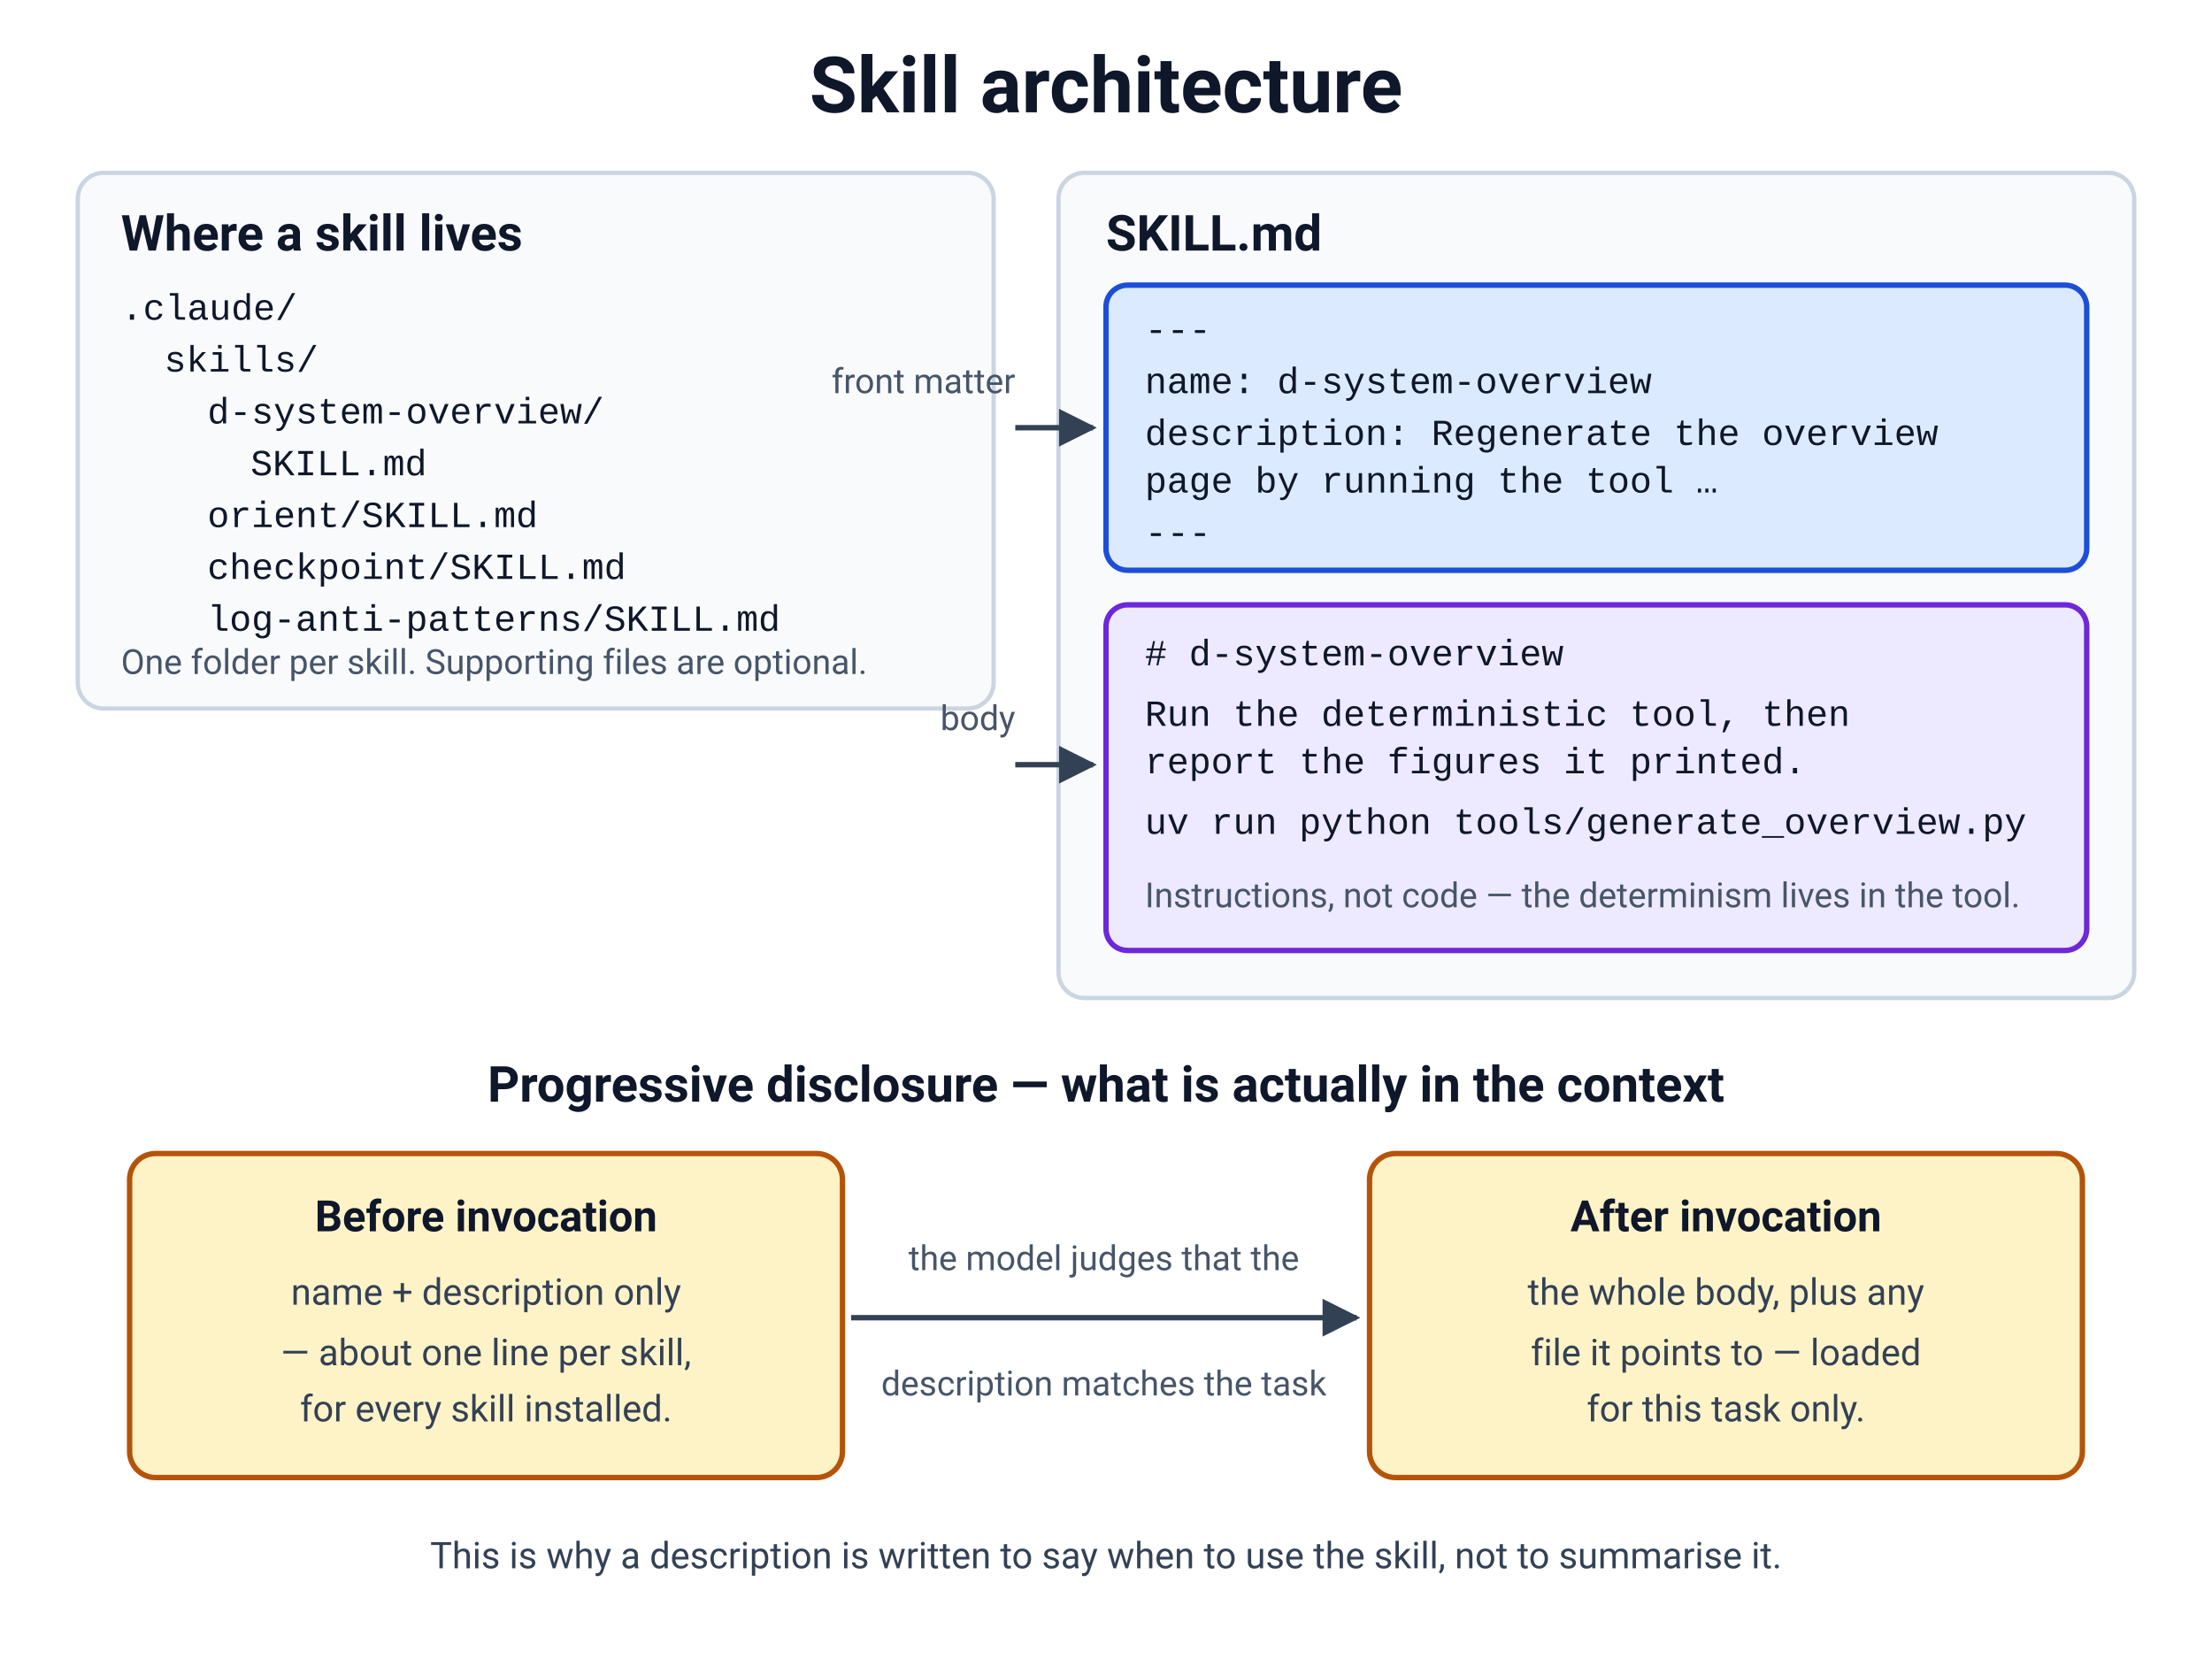
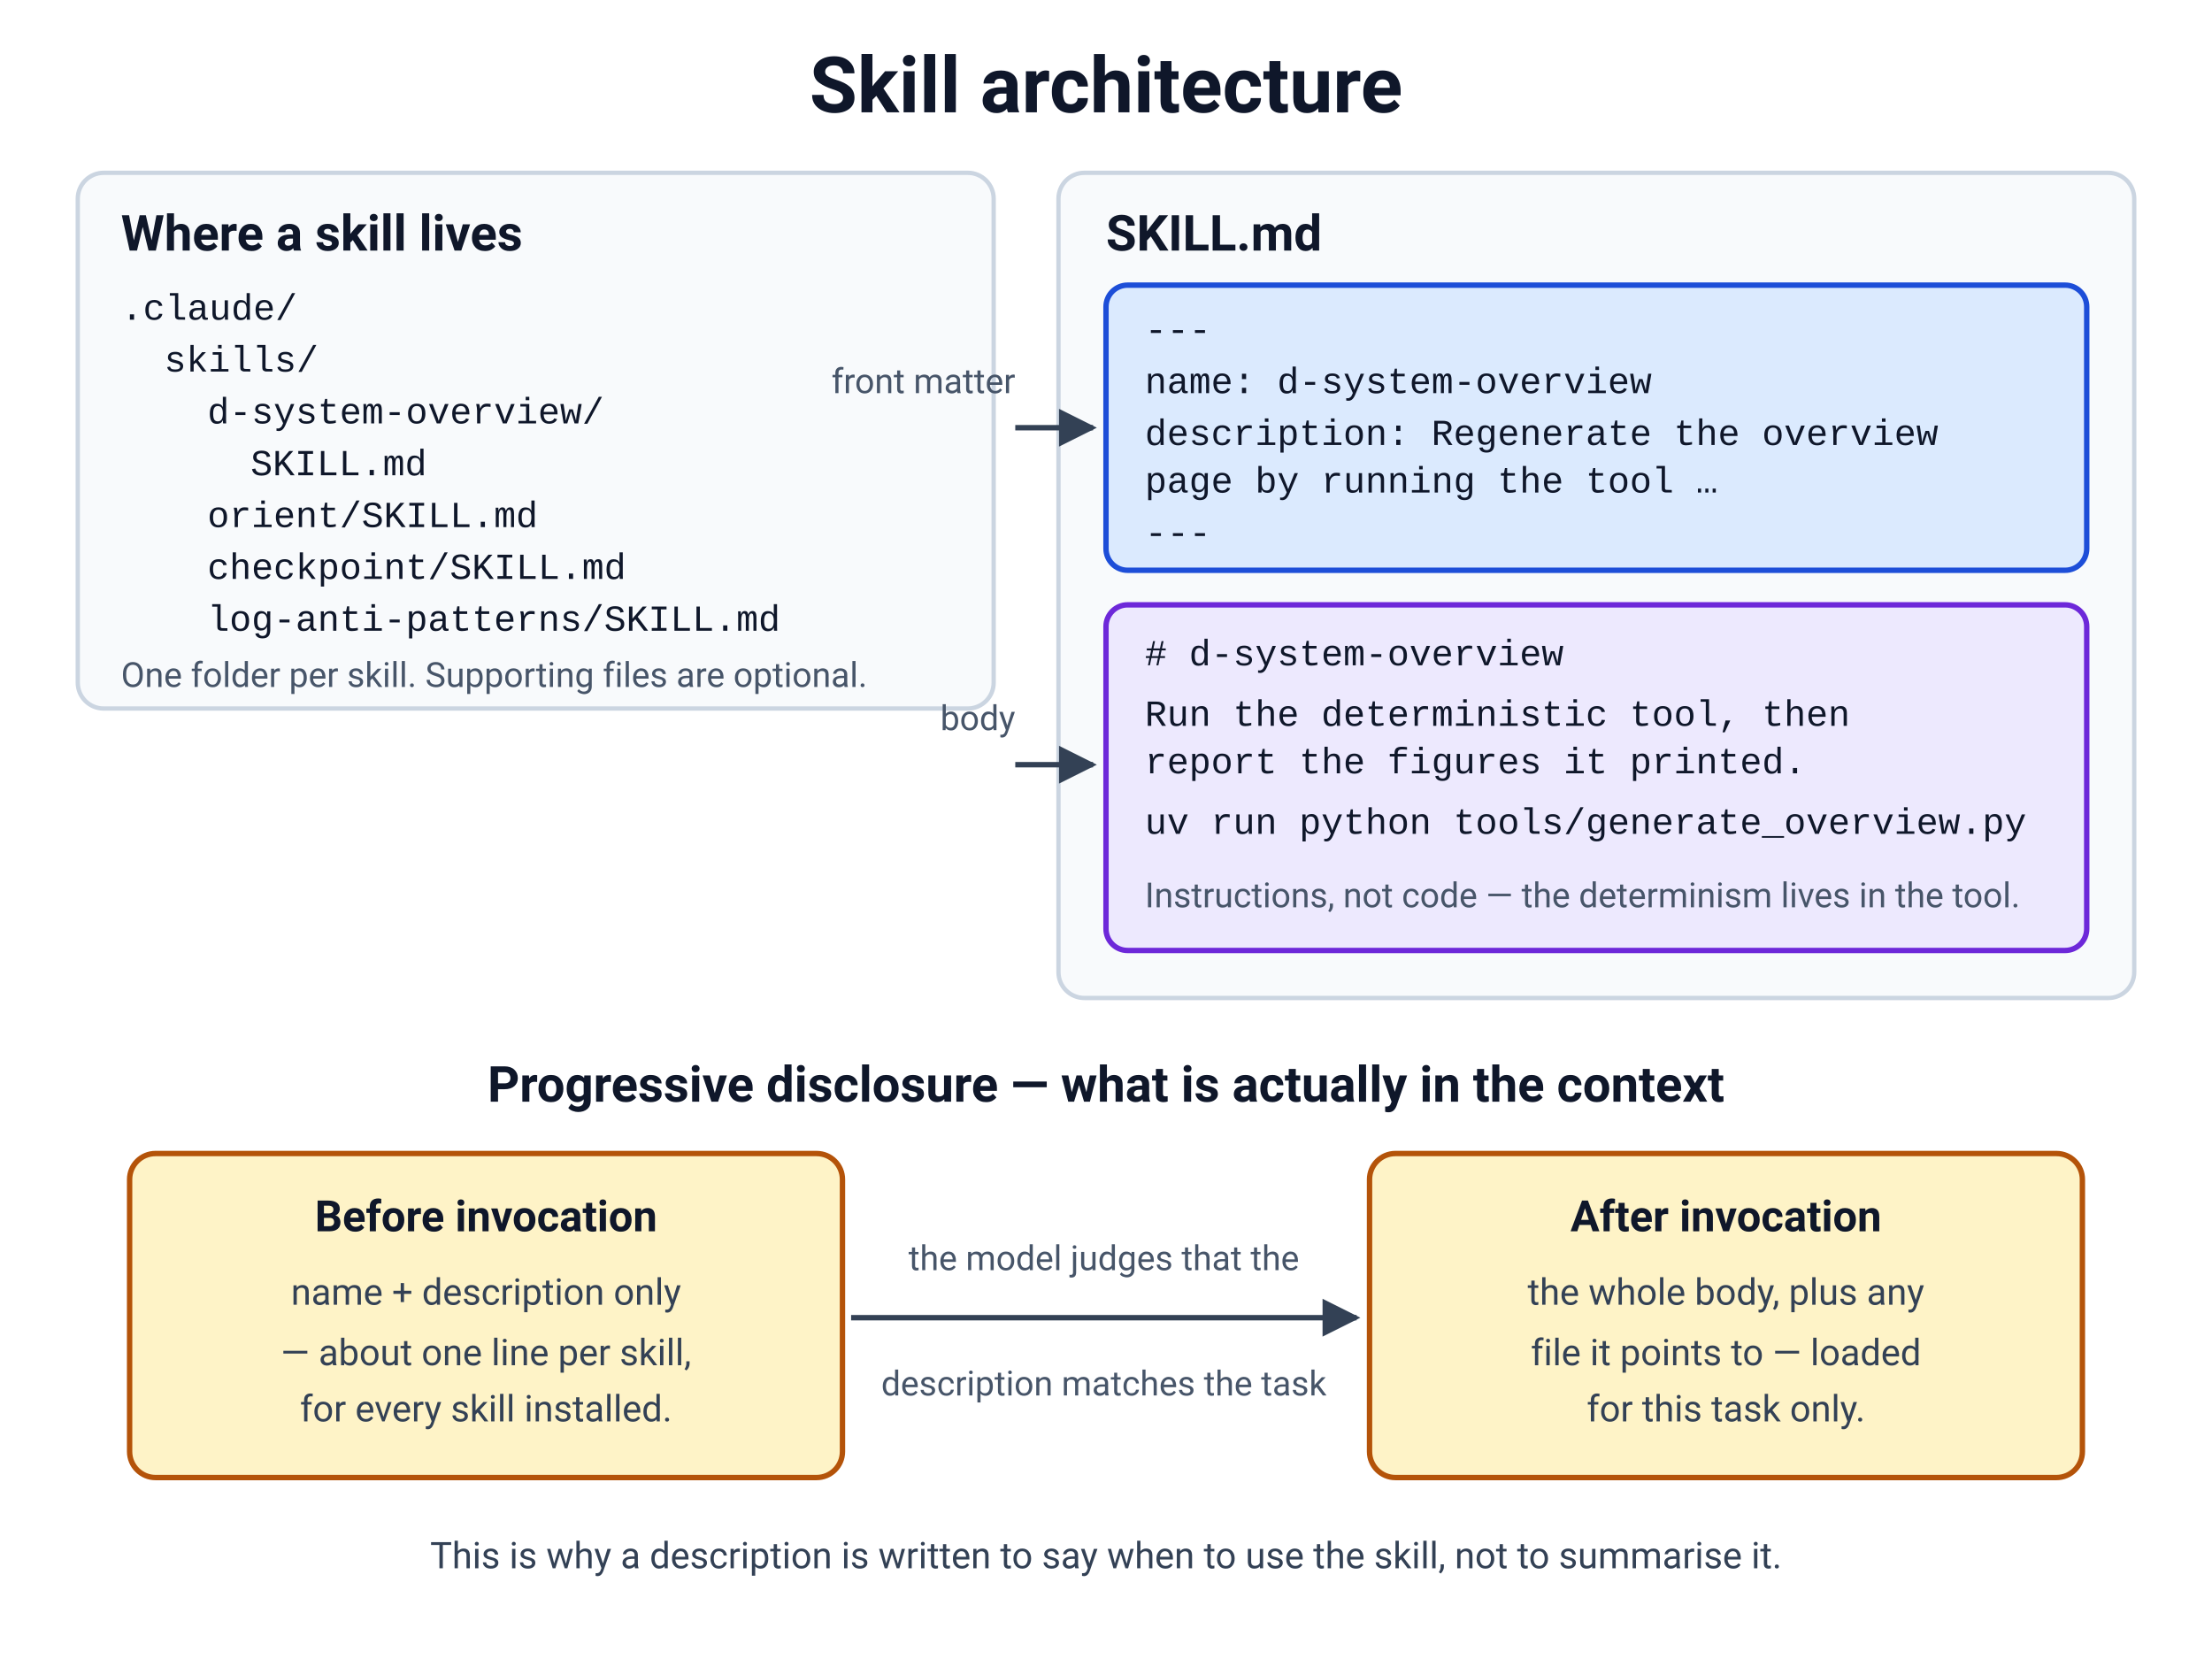
<svg xmlns="http://www.w3.org/2000/svg" width="1024" height="768" viewBox="0 0 1024 768" role="img" aria-label="Skill architecture">
  <defs>
    <marker id="arrow" viewBox="0 0 10 10" refX="9" refY="5" markerWidth="7" markerHeight="7" orient="auto-start-reverse">
      <path d="M 0 0 L 10 5 L 0 10 z" fill="#334155" />
    </marker>
    <style>
      text { font-family: ui-sans-serif, system-ui, "Segoe UI", Roboto, Helvetica, Arial, sans-serif; }
      .mono { font-family: ui-monospace, SFMono-Regular, Menlo, Consolas, "Liberation Mono", monospace; }
      .title { font-size: 36px; font-weight: 700; fill: #0f172a; }
      .head { font-size: 23px; font-weight: 700; fill: #0f172a; }
      .box { font-size: 20px; font-weight: 700; fill: #0f172a; }
      .code { font-size: 17px; fill: #0f172a; }
      .small { font-size: 16px; fill: #475569; }
      .note { font-size: 17px; fill: #334155; }
      .edge { stroke: #334155; stroke-width: 2.5; fill: none; marker-end: url(#arrow); }
      .panel { fill: #f8fafc; stroke: #cbd5e1; stroke-width: 2; }
      .front { fill: #dbeafe; stroke: #1d4ed8; stroke-width: 2.5; }
      .body { fill: #ede9fe; stroke: #6d28d9; stroke-width: 2.5; }
      .ctx { fill: #fef3c7; stroke: #b45309; stroke-width: 2.5; }
    </style>
  </defs>
  <rect width="1024" height="768" fill="#ffffff" />
  <text class="title" x="512" y="52" text-anchor="middle">Skill architecture</text>
  <rect class="panel" x="36" y="80" width="424" height="248" rx="12" />
  <text class="head" x="56" y="116">Where a skill lives</text>
  <text class="code mono" x="56" y="148">.claude/</text>
  <text class="code mono" x="76" y="172">skills/</text>
  <text class="code mono" x="96" y="196">d-system-overview/</text>
  <text class="code mono" x="116" y="220">SKILL.md</text>
  <text class="code mono" x="96" y="244">orient/SKILL.md</text>
  <text class="code mono" x="96" y="268">checkpoint/SKILL.md</text>
  <text class="code mono" x="96" y="292">log-anti-patterns/SKILL.md</text>
-   <text class="small" x="56" y="312">One folder per skill. Supporting files are optional.</text>
+   <text class="small" x="56" y="318">One folder per skill. Supporting files are optional.</text>
  <rect class="panel" x="490" y="80" width="498" height="382" rx="12" />
  <text class="head" x="512" y="116">SKILL.md</text>
  <rect class="front" x="512" y="132" width="454" height="132" rx="10" />
  <text class="code mono" x="530" y="158">---</text>
  <text class="code mono" x="530" y="182">name: d-system-overview</text>
  <text class="code mono" x="530" y="206">description: Regenerate the overview</text>
  <text class="code mono" x="530" y="228">page by running the tool …</text>
  <text class="code mono" x="530" y="252">---</text>
  <rect class="body" x="512" y="280" width="454" height="160" rx="10" />
  <text class="code mono" x="530" y="308"># d-system-overview</text>
  <text class="code mono" x="530" y="336">Run the deterministic tool, then</text>
  <text class="code mono" x="530" y="358">report the figures it printed.</text>
  <text class="code mono" x="530" y="386">uv run python tools/generate_overview.py</text>
  <text class="small" x="530" y="420">Instructions, not code — the determinism lives in the tool.</text>
  <text class="small" x="470" y="182" text-anchor="end">front matter</text>
  <path class="edge" d="M 470 198 H 506" />
  <text class="small" x="470" y="338" text-anchor="end">body</text>
  <path class="edge" d="M 470 354 H 506" />
  <text class="head" x="512" y="510" text-anchor="middle">Progressive disclosure — what is actually in the context</text>
  <rect class="ctx" x="60" y="534" width="330" height="150" rx="12" />
  <text class="box" x="225" y="570" text-anchor="middle">Before invocation</text>
  <text class="note" x="225" y="604" text-anchor="middle">name + description only</text>
  <text class="note" x="225" y="632" text-anchor="middle">— about one line per skill,</text>
  <text class="note" x="225" y="658" text-anchor="middle">for every skill installed.</text>
  <path class="edge" d="M 394 610 H 628" />
  <text class="small" x="511" y="588" text-anchor="middle">the model judges that the</text>
  <text class="small" x="511" y="646" text-anchor="middle">description matches the task</text>
  <rect class="ctx" x="634" y="534" width="330" height="150" rx="12" />
  <text class="box" x="799" y="570" text-anchor="middle">After invocation</text>
  <text class="note" x="799" y="604" text-anchor="middle">the whole body, plus any</text>
  <text class="note" x="799" y="632" text-anchor="middle">file it points to — loaded</text>
  <text class="note" x="799" y="658" text-anchor="middle">for this task only.</text>
  <text class="note" x="512" y="726" text-anchor="middle">This is why a description is written to say when to use the skill, not to summarise it.</text>
</svg>
